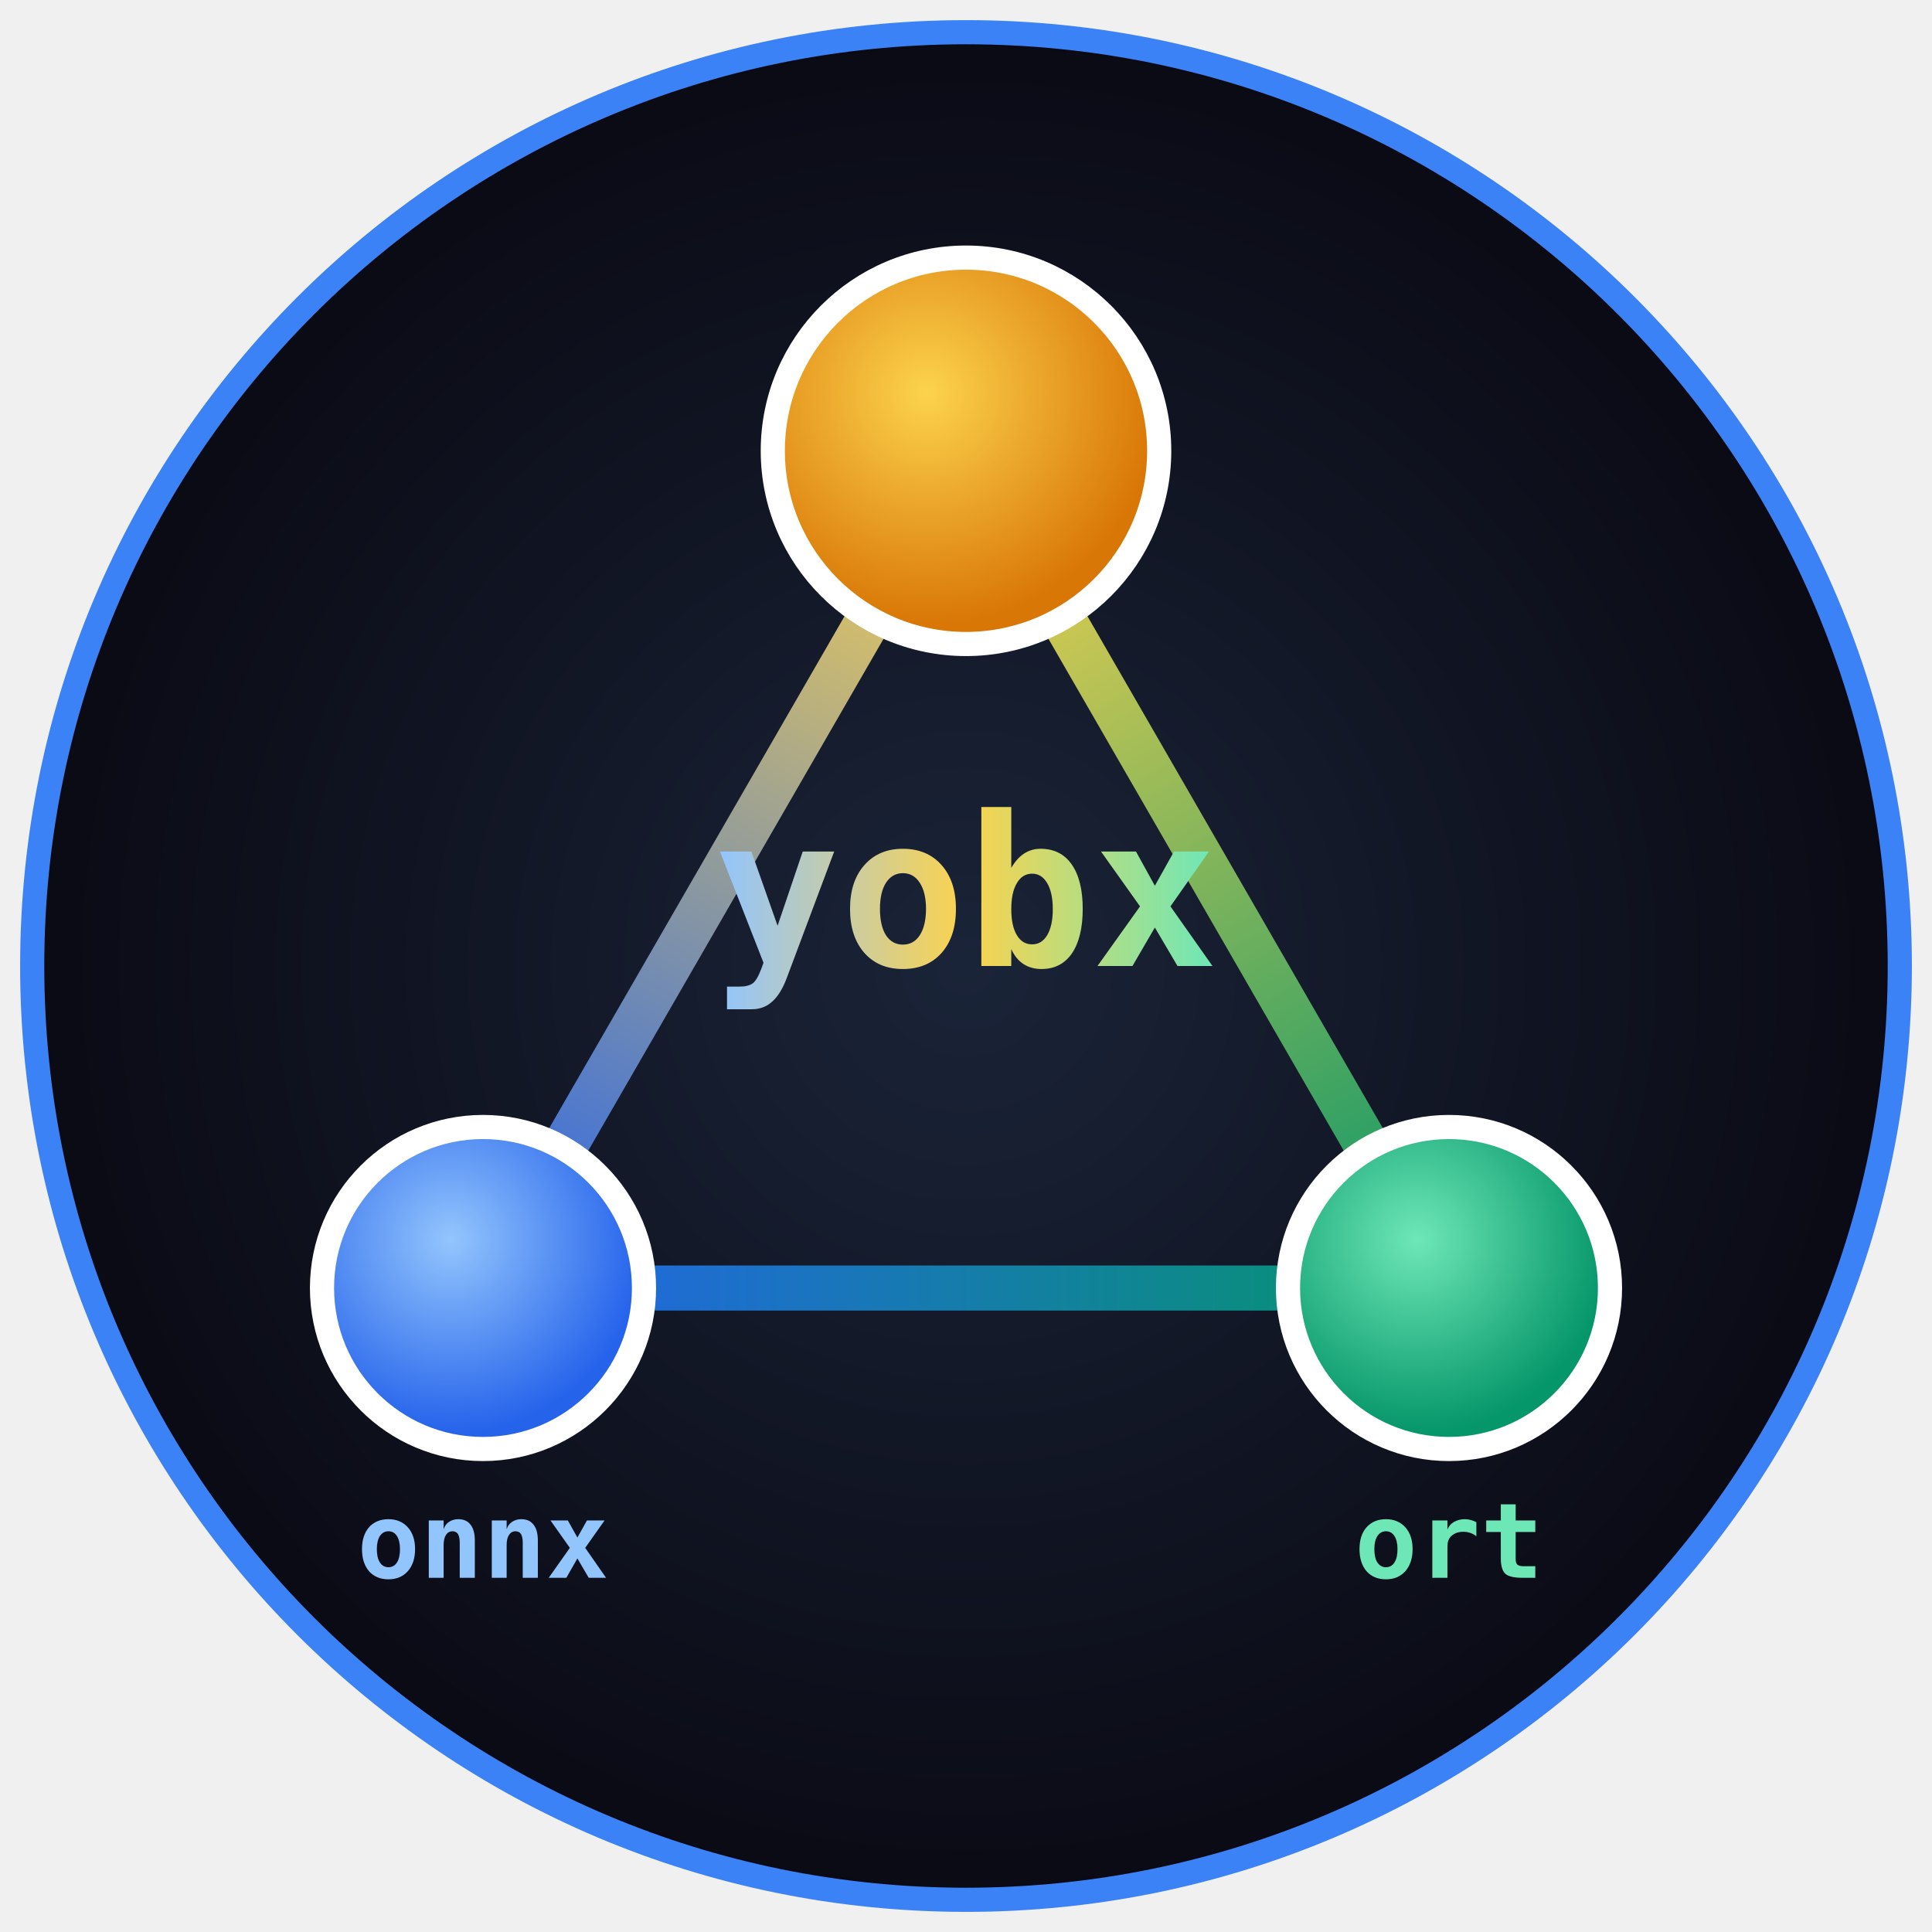
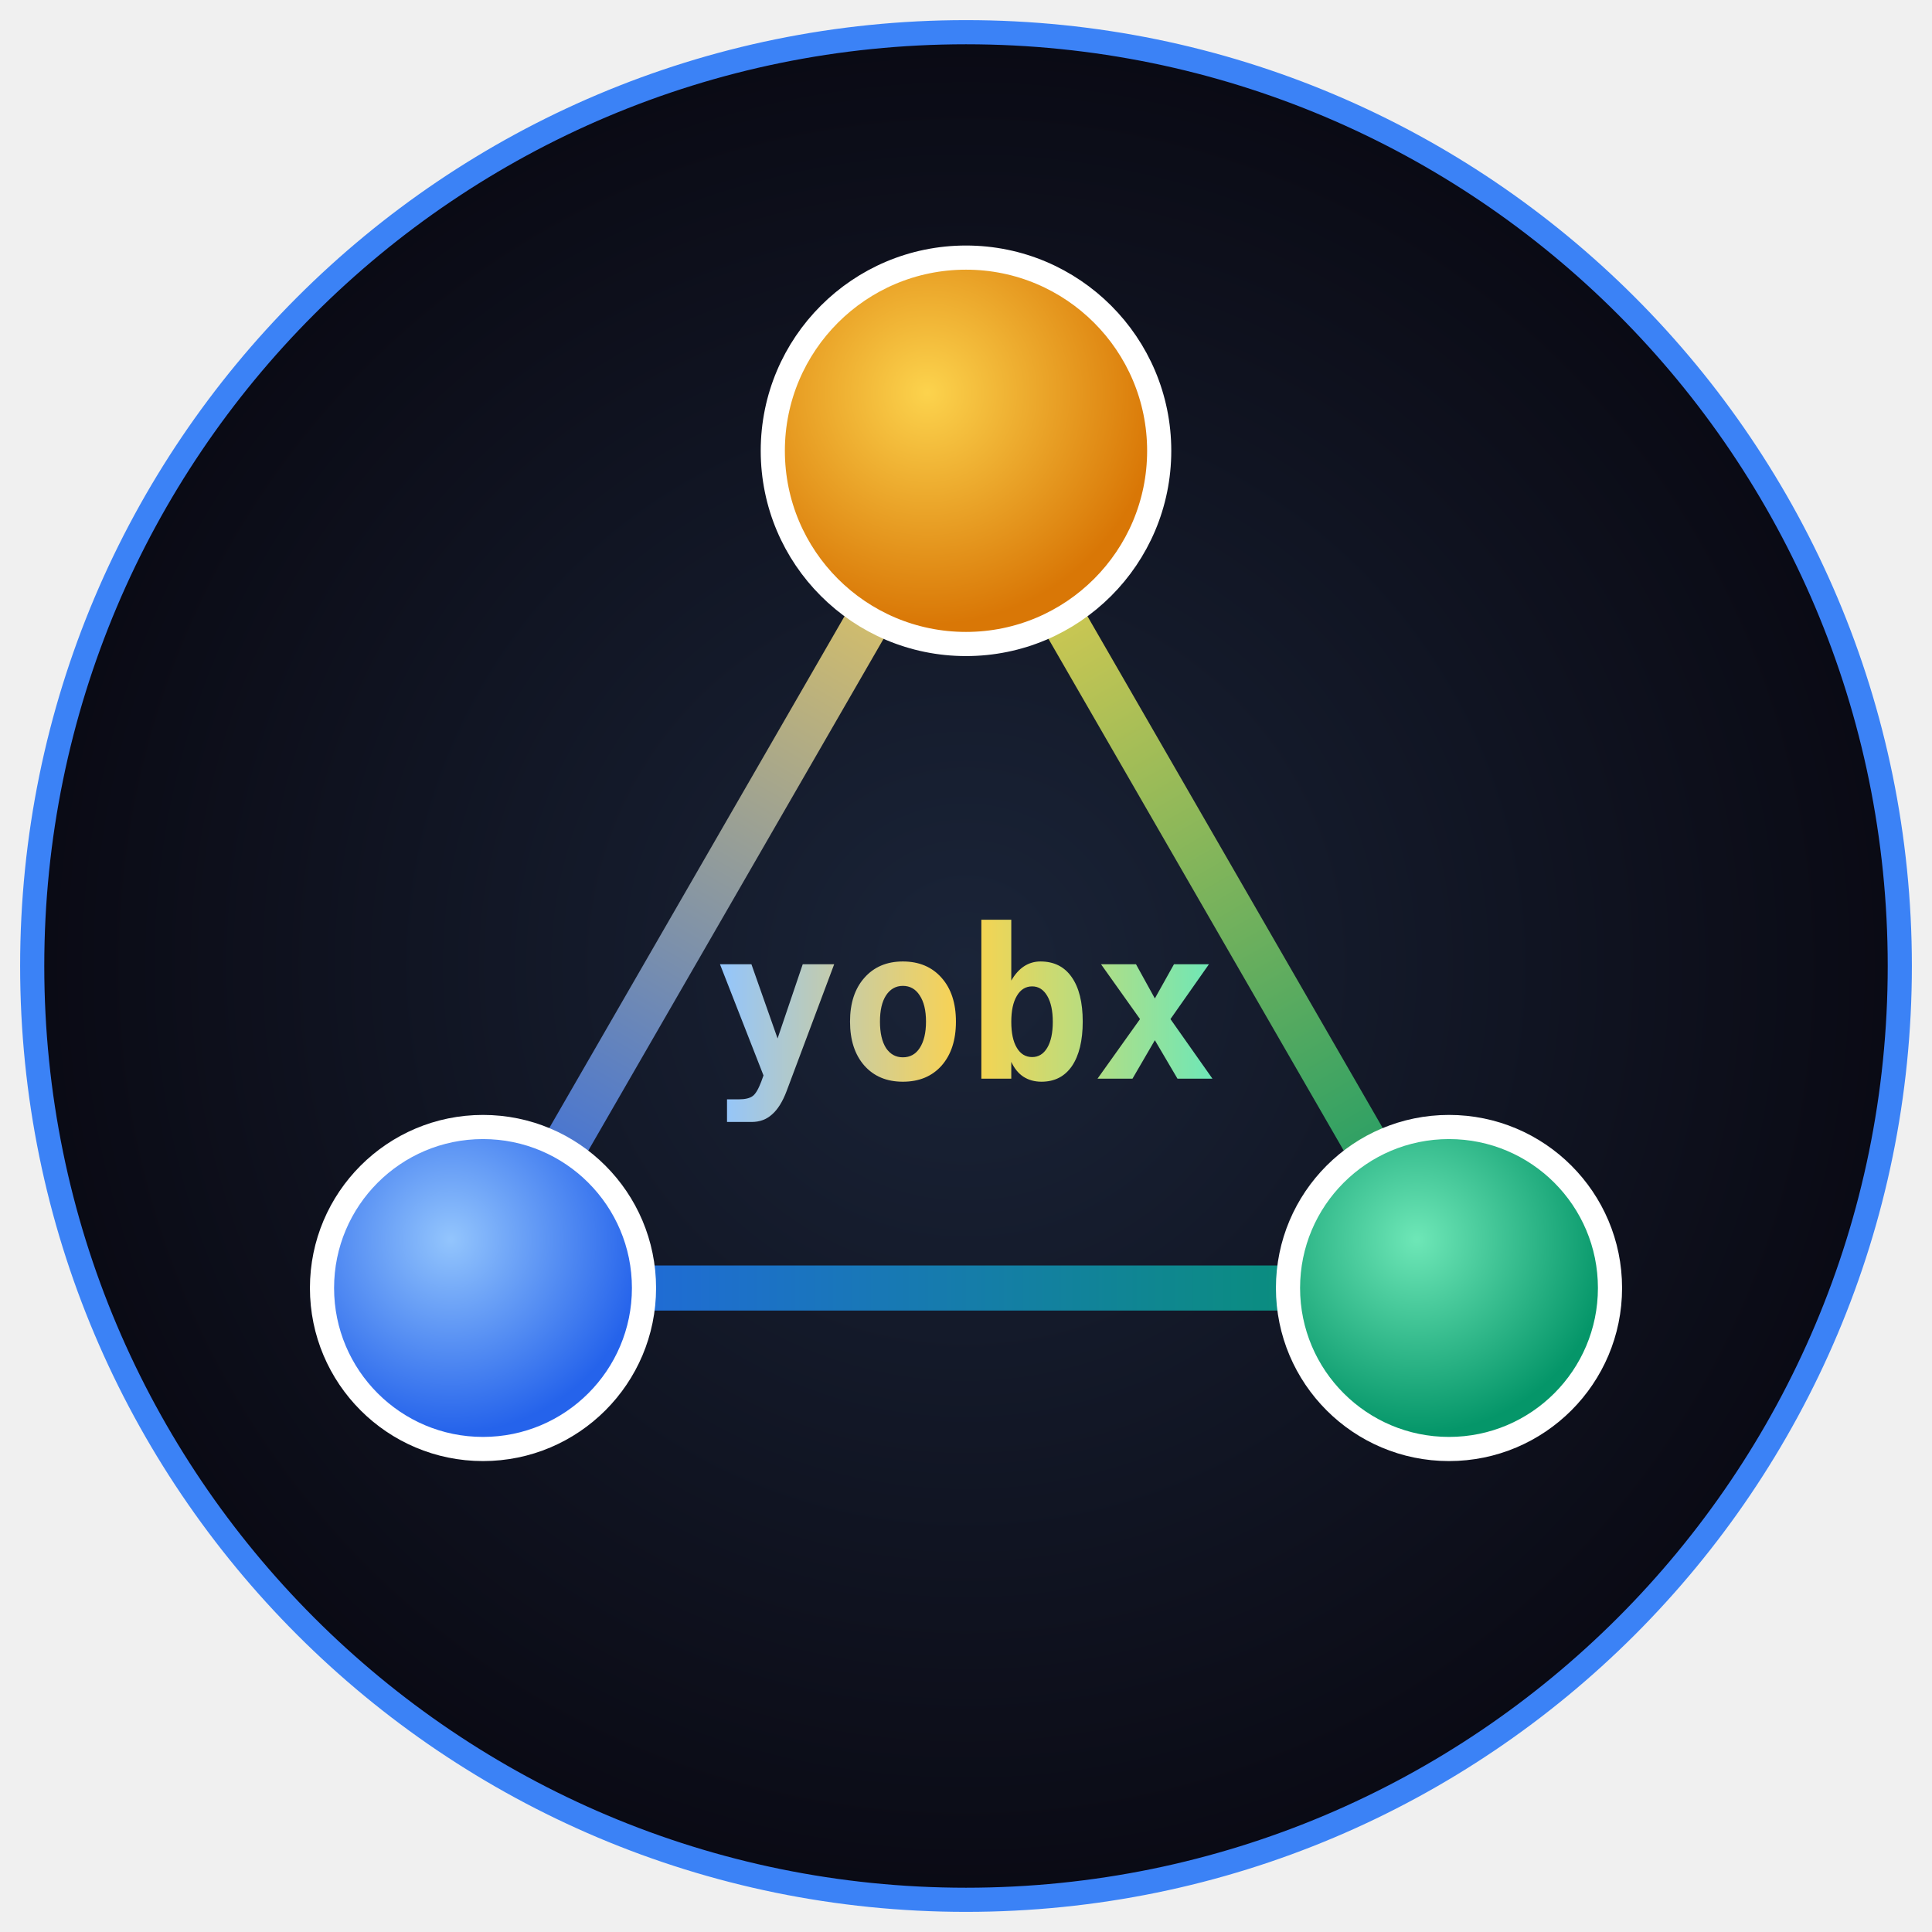
<svg xmlns="http://www.w3.org/2000/svg" viewBox="0 0 120 120" width="120" height="120">
  <defs>
    <radialGradient id="bgGrad" cx="50%" cy="50%" r="50%">
      <stop offset="0%" stop-color="#1a2438" />
      <stop offset="100%" stop-color="#0a0a14" />
    </radialGradient>
    <radialGradient id="nOnnx" cx="40%" cy="35%" r="60%">
      <stop offset="0%" stop-color="#93c5fd" />
      <stop offset="100%" stop-color="#2563eb" />
    </radialGradient>
    <radialGradient id="nYobx" cx="40%" cy="35%" r="60%">
      <stop offset="0%" stop-color="#fcd34d" />
      <stop offset="100%" stop-color="#d97706" />
    </radialGradient>
    <radialGradient id="nOrt" cx="40%" cy="35%" r="60%">
      <stop offset="0%" stop-color="#6ee7b7" />
      <stop offset="100%" stop-color="#059669" />
    </radialGradient>
    <linearGradient id="eOY" x1="30" y1="80" x2="60" y2="28" gradientUnits="userSpaceOnUse">
      <stop offset="0%" stop-color="#2563eb" />
      <stop offset="100%" stop-color="#fcd34d" />
    </linearGradient>
    <linearGradient id="eYR" x1="60" y1="28" x2="90" y2="80" gradientUnits="userSpaceOnUse">
      <stop offset="0%" stop-color="#fcd34d" />
      <stop offset="100%" stop-color="#059669" />
    </linearGradient>
    <linearGradient id="eOR" x1="30" y1="80" x2="90" y2="80" gradientUnits="userSpaceOnUse">
      <stop offset="0%" stop-color="#2563eb" />
      <stop offset="100%" stop-color="#059669" />
    </linearGradient>
    <linearGradient id="lblGrad" x1="0%" y1="0%" x2="100%" y2="0%">
      <stop offset="0%" stop-color="#93c5fd" />
      <stop offset="50%" stop-color="#fcd34d" />
      <stop offset="100%" stop-color="#6ee7b7" />
    </linearGradient>
  </defs>
  <circle cx="60" cy="60" r="58" fill="url(#bgGrad)" stroke="#3b82f6" stroke-width="1.5" />
  <line x1="30" y1="80" x2="60" y2="28" stroke="url(#eOY)" stroke-width="2.8" stroke-linecap="round" />
  <line x1="60" y1="28" x2="90" y2="80" stroke="url(#eYR)" stroke-width="2.8" stroke-linecap="round" />
  <line x1="30" y1="80" x2="90" y2="80" stroke="url(#eOR)" stroke-width="2.8" stroke-linecap="round" />
  <circle cx="60" cy="28" r="12" fill="url(#nYobx)" stroke="#fff" stroke-width="1.5" />
  <circle cx="30" cy="80" r="10" fill="url(#nOnnx)" stroke="#fff" stroke-width="1.5" />
  <circle cx="90" cy="80" r="10" fill="url(#nOrt)" stroke="#fff" stroke-width="1.5" />
-   <text x="30" y="98" font-family="monospace" font-size="6.5" fill="#93c5fd" text-anchor="middle" font-weight="bold">onnx</text>
-   <text x="90" y="98" font-family="monospace" font-size="6.5" fill="#6ee7b7" text-anchor="middle" font-weight="bold">ort</text>
-   <text x="60" y="60" font-family="monospace" font-size="13" fill="url(#lblGrad)" font-weight="bold" text-anchor="middle">yobx</text>
+   <text x="60" y="67" font-family="monospace" font-size="13" fill="url(#lblGrad)" font-weight="bold" text-anchor="middle">yobx</text>
</svg>
